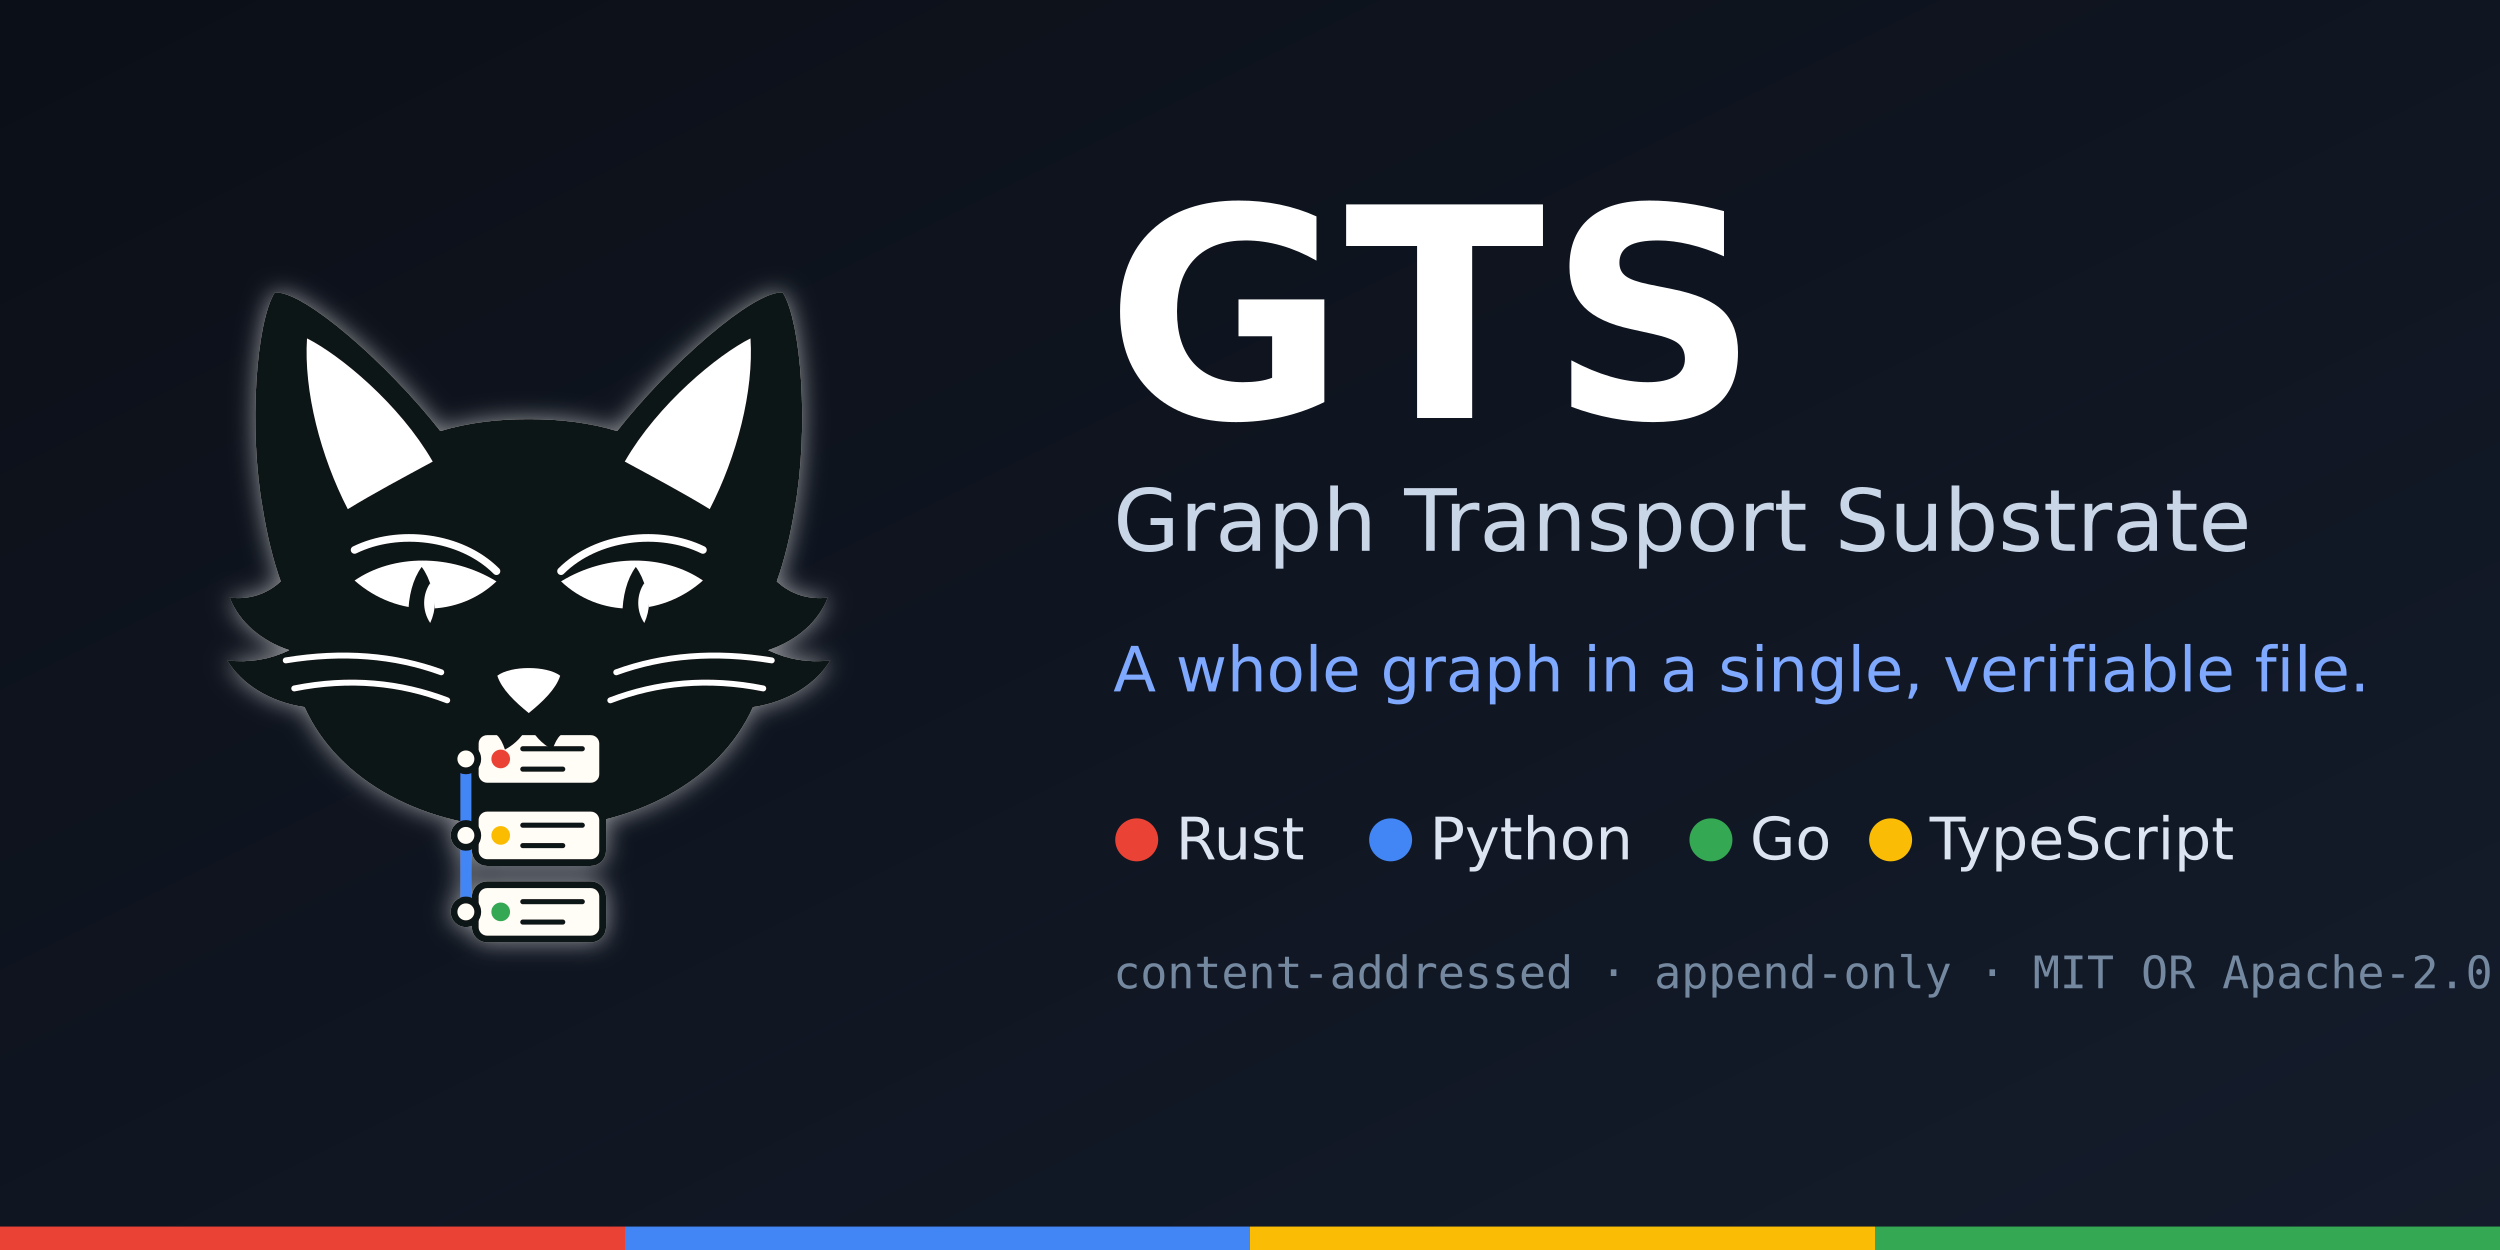
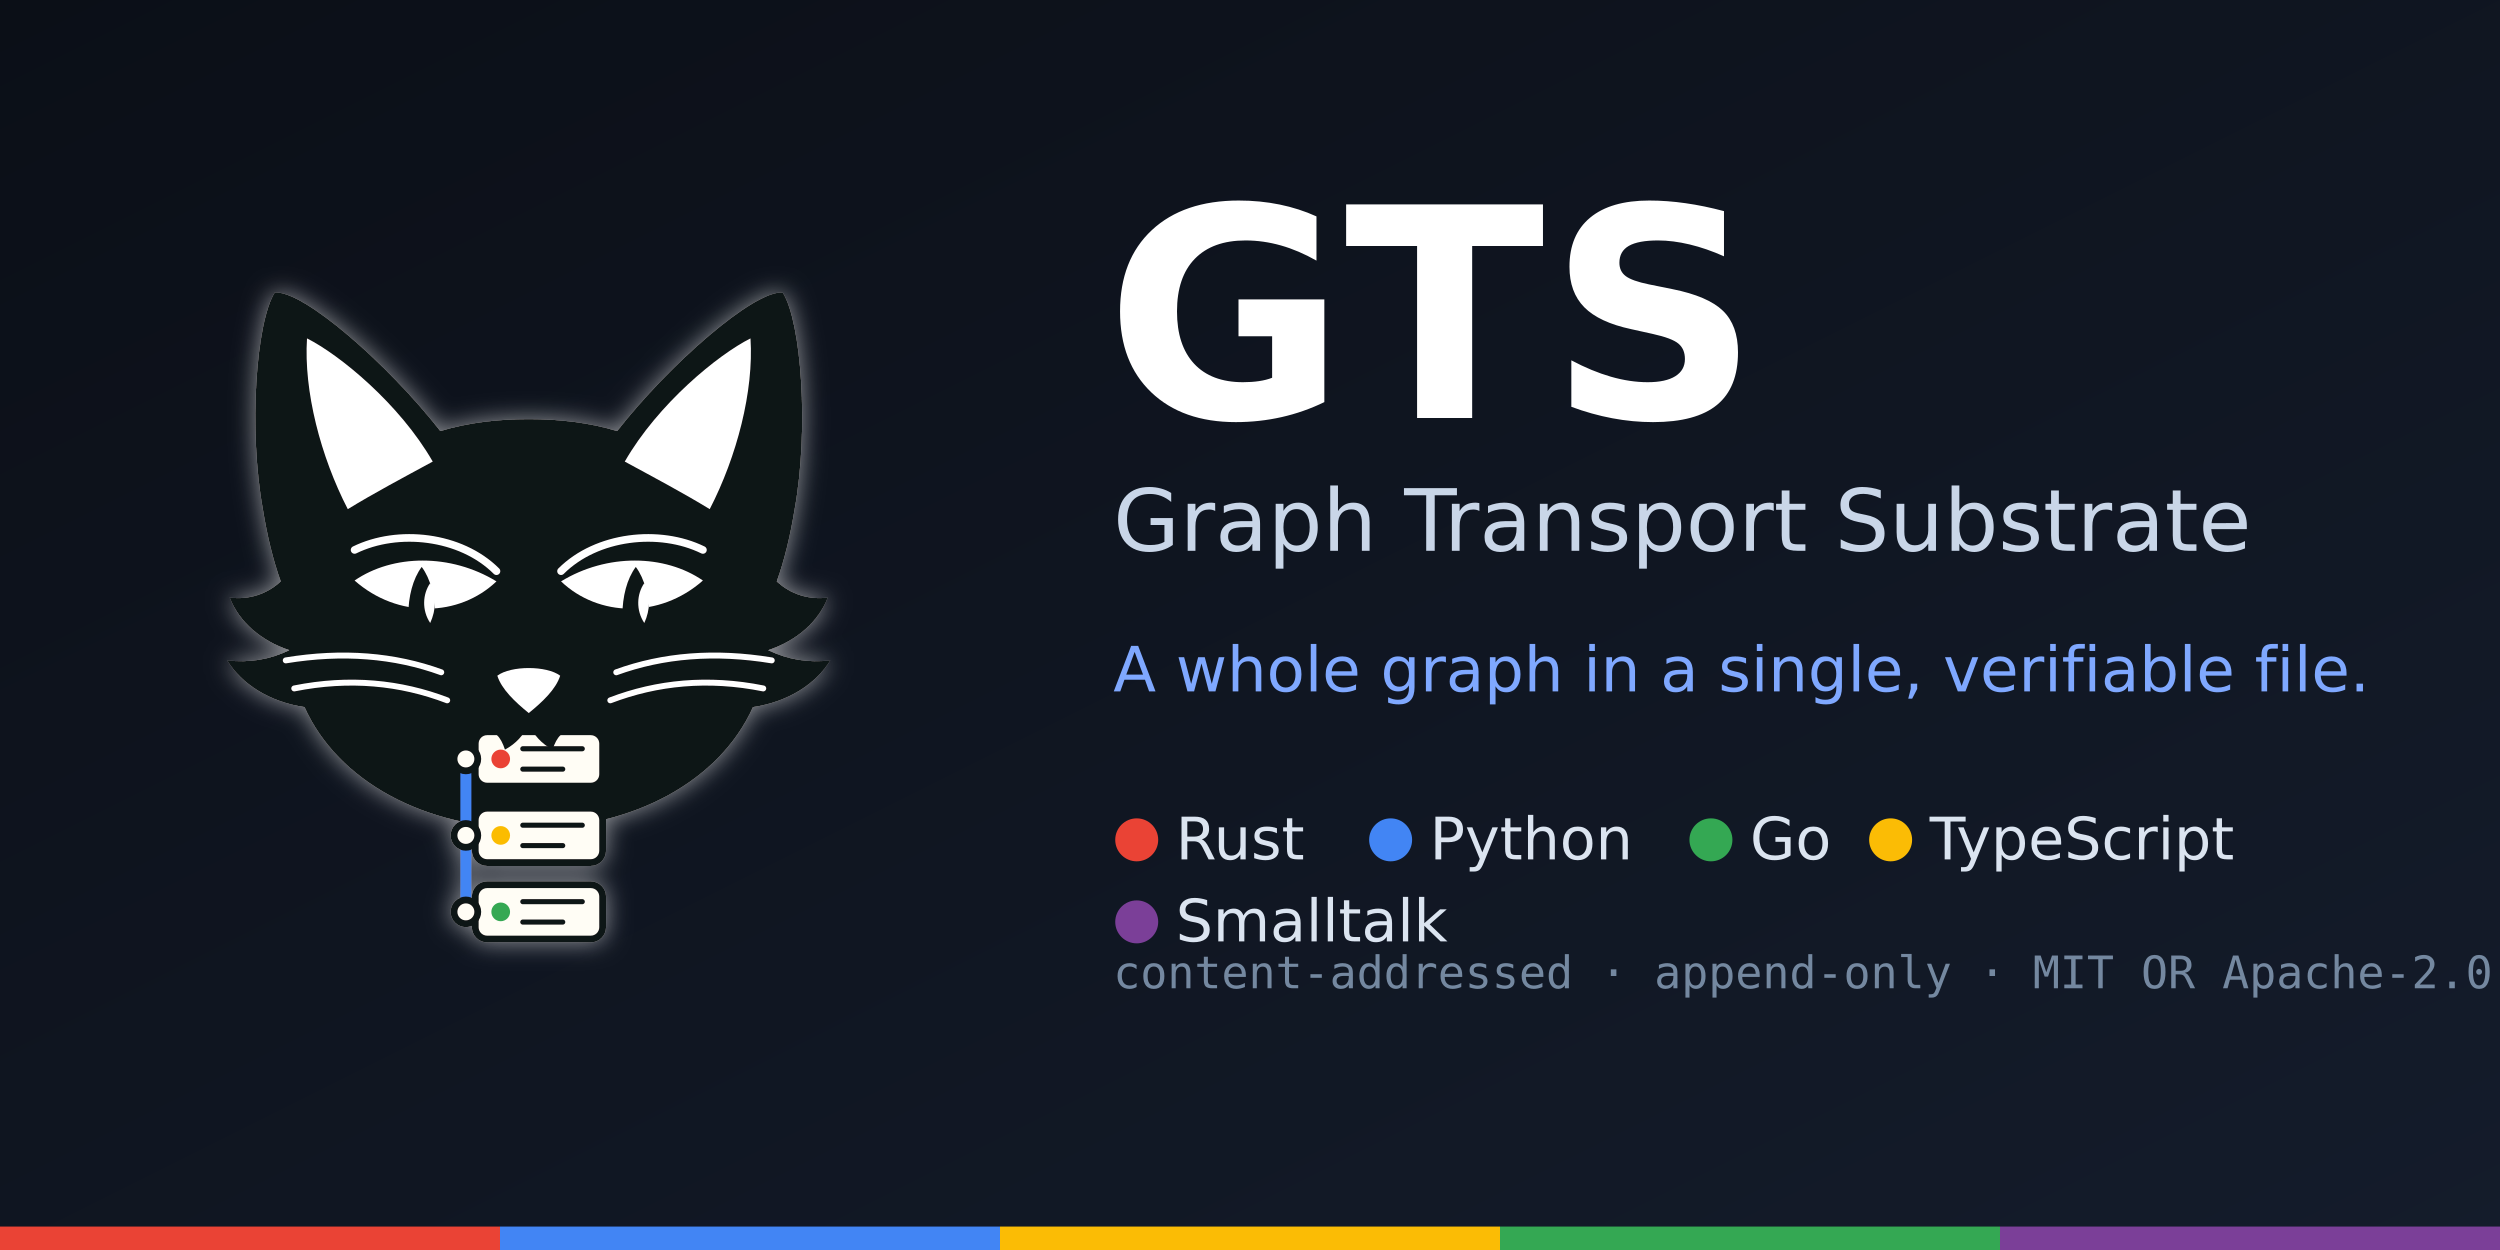
<svg xmlns="http://www.w3.org/2000/svg" viewBox="0 0 1280 640" role="img" aria-labelledby="t d">
  <defs>
    <linearGradient id="bg" x1="0" y1="0" x2="1" y2="1">
      <stop offset="0" stop-color="#0b0f17" />
      <stop offset="1" stop-color="#141c2b" />
    </linearGradient>
    <filter id="glow" x="-15%" y="-15%" width="130%" height="130%" color-interpolation-filters="sRGB">
      <feDropShadow dx="0" dy="0" stdDeviation="14" flood-color="#ffffff" flood-opacity="0.55" />
    </filter>
    <style>
      .cat { fill: #111214; }
      .feature { fill: #ffffff; }
      .feature-stroke { fill: none; stroke: #ffffff; stroke-linecap: round; stroke-linejoin: round; }
      .frame { fill: #fffdf5; stroke: #111214; stroke-width: 8; }
      .node { fill: #fffdf5; stroke: #111214; stroke-width: 8; }
      .edge { fill: none; stroke-linecap: round; }
      .content-line { fill: none; stroke: #111214; stroke-width: 6; stroke-linecap: round; }
      .title { font-family: "DejaVu Sans", "Helvetica Neue", Arial, sans-serif; font-weight: 700; }
      .body { font-family: "DejaVu Sans", "Helvetica Neue", Arial, sans-serif; font-weight: 400; }
      .mono { font-family: "DejaVu Sans Mono", "SFMono-Regular", Consolas, monospace; }
    </style>
  </defs>
  <rect width="1280" height="640" fill="url(#bg)" />
  <g transform="translate(48,98) scale(0.435)" filter="url(#glow)">
    <g class="cat-head-core">
      <path class="cat" d="M512 268 C548 268 583 272 616 282 C677 204 777 116 811 119 C833 154 842 280 825 374 C820 405 813 434 804 459 C820 474 842 481 864 478 C853 507 827 529 794 540 C817 551 841 555 867 552 C850 580 817 601 776 607 C737 694 635 750 512 750 C389 750 287 694 248 607 C207 601 174 580 157 552 C183 555 207 551 230 540 C197 529 171 507 160 478 C182 481 204 474 220 459 C211 434 204 405 199 374 C182 280 191 154 213 119 C247 116 347 204 408 282 C441 272 476 268 512 268 Z" />
      <path class="feature" d="M251 173 C289 192 360 250 399 318 C364 337 330 355 299 374 C267 312 247 235 251 173 Z" />
      <path class="feature" d="M773 173 C735 192 664 250 625 318 C660 337 694 355 725 374 C757 312 777 235 773 173 Z" />
      <path class="feature" d="M307 458 C352 427 420 426 474 459 C430 501 358 503 307 458 Z" />
      <path class="feature" d="M550 459 C604 426 672 427 717 458 C666 503 594 501 550 459 Z" />
      <path class="cat" d="M386 442 C407 470 407 527 386 555 C365 527 365 470 386 442 Z" />
      <path class="cat" d="M638 442 C659 470 659 527 638 555 C617 527 617 470 638 442 Z" />
      <path class="feature" d="M396 461 C404 474 403 493 396 508 C386 493 387 474 396 461 Z" />
      <path class="feature" d="M648 461 C656 474 655 493 648 508 C638 493 639 474 648 461 Z" />
      <path class="feature-stroke" stroke-width="9" d="M307 422 C358 397 432 405 474 447" />
      <path class="feature-stroke" stroke-width="9" d="M717 422 C666 397 592 405 550 447" />
      <path class="feature" d="M475 570 C491 558 533 558 549 570 C544 586 528 601 512 614 C496 601 480 586 475 570 Z" />
      <g stroke-width="7">
        <path class="feature-stroke" d="M226 552 C293 541 354 546 409 566" />
        <path class="feature-stroke" d="M236 585 C301 572 361 578 416 599" />
        <path class="feature-stroke" d="M798 552 C731 541 670 546 615 566" />
        <path class="feature-stroke" d="M788 585 C723 572 663 578 608 599" />
      </g>
    </g>
    <g class="service-chain">
      <path class="edge" stroke="#4285f4" stroke-width="13" d="M438 668 L438 848" />
      <rect class="frame" x="449" y="636" width="150" height="64" rx="14" />
      <rect class="frame" x="449" y="726" width="150" height="64" rx="14" />
      <rect class="frame" x="449" y="816" width="150" height="64" rx="14" />
      <circle class="node" cx="438" cy="668" r="14" />
      <circle class="node" cx="438" cy="758" r="14" />
      <circle class="node" cx="438" cy="848" r="14" />
      <circle cx="479" cy="668" r="11" fill="#ea4335" />
      <circle cx="479" cy="758" r="11" fill="#fbbc05" />
      <circle cx="479" cy="848" r="11" fill="#34a853" />
      <g class="content-line">
        <path d="M505 656 L575 656" />
        <path d="M505 680 L552 680" />
        <path d="M505 746 L575 746" />
        <path d="M505 770 L552 770" />
        <path d="M505 836 L575 836" />
        <path d="M505 860 L552 860" />
      </g>
    </g>
    <g class="cat">
      <path d="M459 604 C474 621 492 629 512 629 C532 629 550 621 565 604 L565 637 C552 633 545 642 540 657 C527 650 518 640 512 627 C506 640 497 650 484 657 C479 642 472 633 459 637 Z" />
      <path d="M446 615 L471 615 L459 638 Z" />
      <path d="M553 615 L578 615 L565 638 Z" />
    </g>
  </g>
  <text class="title" x="566" y="214" font-size="150" fill="#ffffff" letter-spacing="2">GTS</text>
  <text class="body" x="570" y="282" font-size="44" fill="#c9d6e8">Graph Transport Substrate</text>
  <text class="body" x="570" y="354" font-size="32" fill="#7fa8ff">A whole graph in a single, verifiable file.</text>
  <g class="body" font-size="30" fill="#dbe4f0">
    <circle cx="582" cy="430" r="11" fill="#ea4335" />
    <text x="602" y="440">Rust</text>
    <circle cx="712" cy="430" r="11" fill="#4285f4" />
    <text x="732" y="440">Python</text>
    <circle cx="876" cy="430" r="11" fill="#34a853" />
    <text x="896" y="440">Go</text>
    <circle cx="968" cy="430" r="11" fill="#fbbc05" />
    <text x="988" y="440">TypeScript</text>
+     <circle cx="582" cy="472" r="11" fill="#7b3f98" />
+     <text x="602" y="482">Smalltalk</text>
  </g>
  <text class="mono" x="570" y="506" font-size="23" fill="#7488a0">content-addressed · append-only · MIT OR Apache-2.0</text>
  <g>
-     <rect x="0" y="628" width="320" height="12" fill="#ea4335" />
-     <rect x="320" y="628" width="320" height="12" fill="#4285f4" />
-     <rect x="640" y="628" width="320" height="12" fill="#fbbc05" />
-     <rect x="960" y="628" width="320" height="12" fill="#34a853" />
+     <rect x="0" y="628" width="256" height="12" fill="#ea4335" />
+     <rect x="256" y="628" width="256" height="12" fill="#4285f4" />
+     <rect x="512" y="628" width="256" height="12" fill="#fbbc05" />
+     <rect x="768" y="628" width="256" height="12" fill="#34a853" />
+     <rect x="1024" y="628" width="256" height="12" fill="#7b3f98" />
  </g>
</svg>
